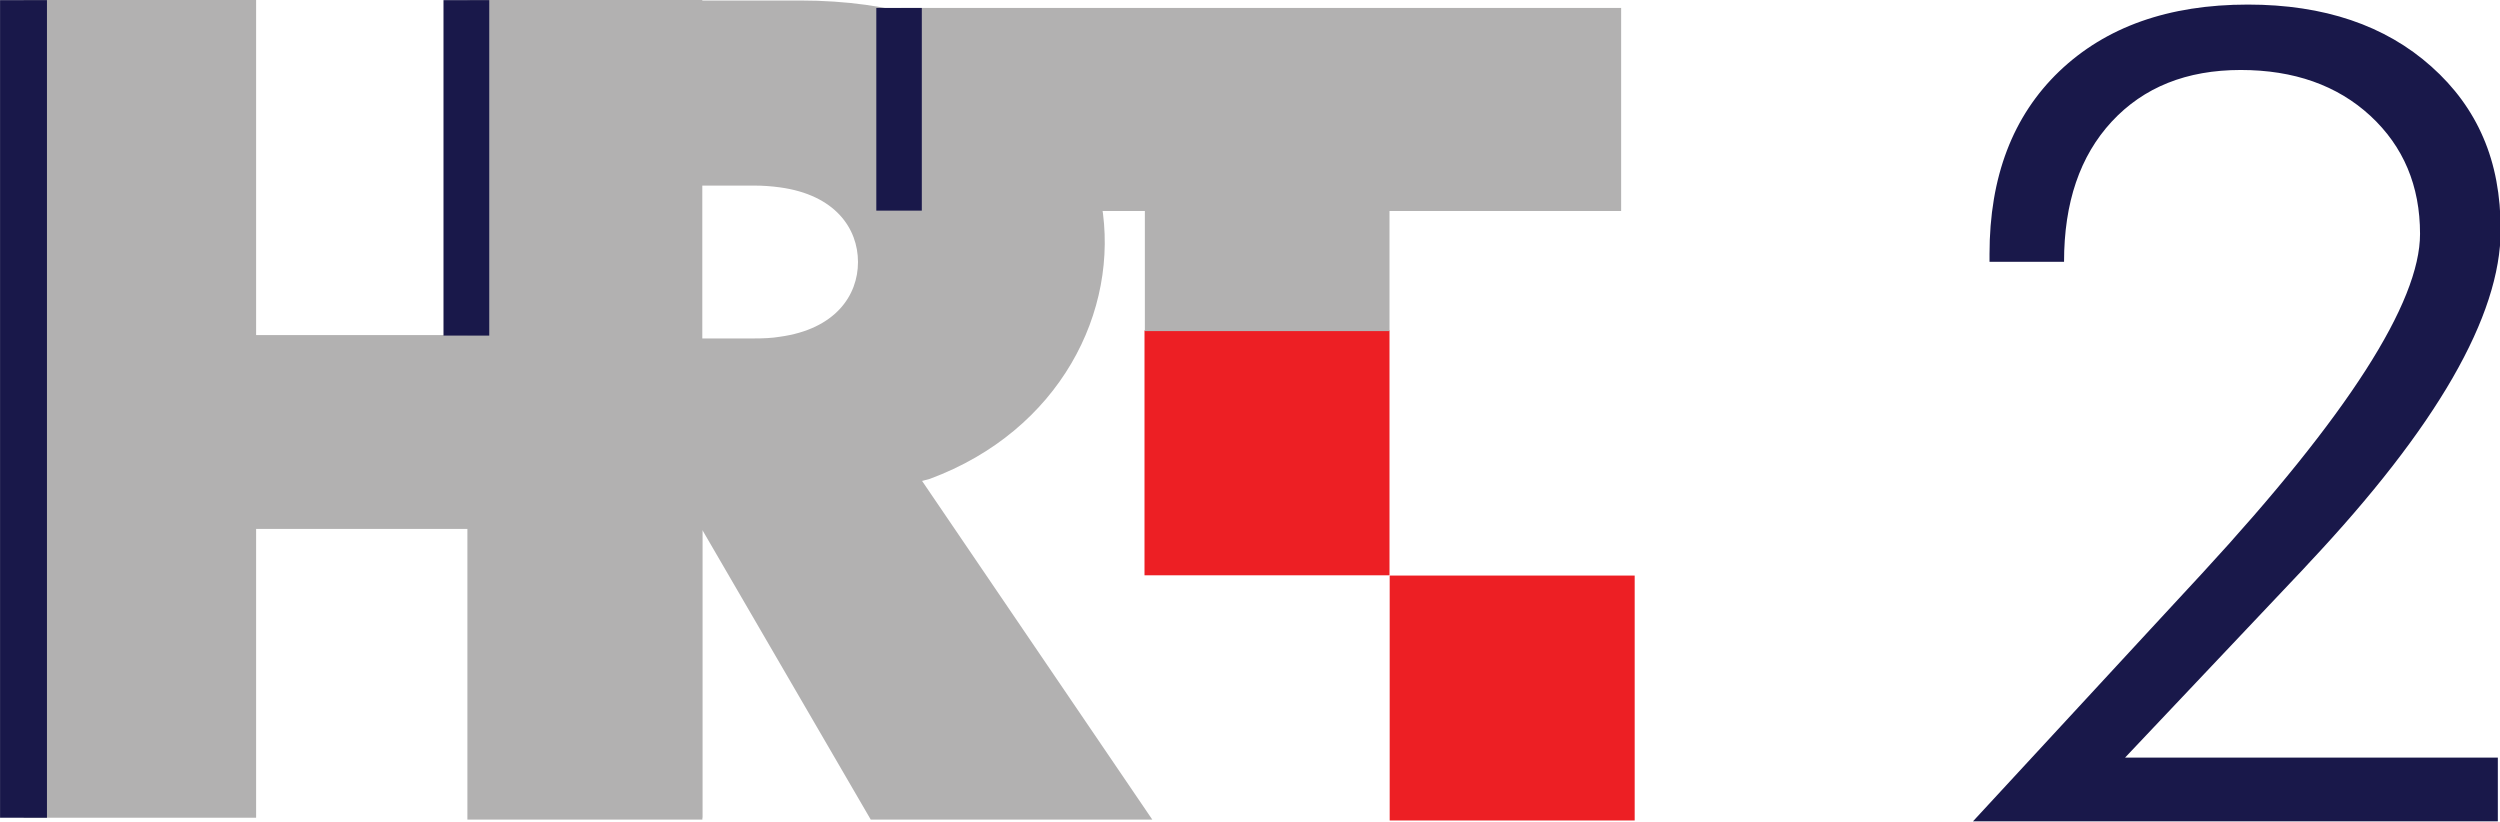
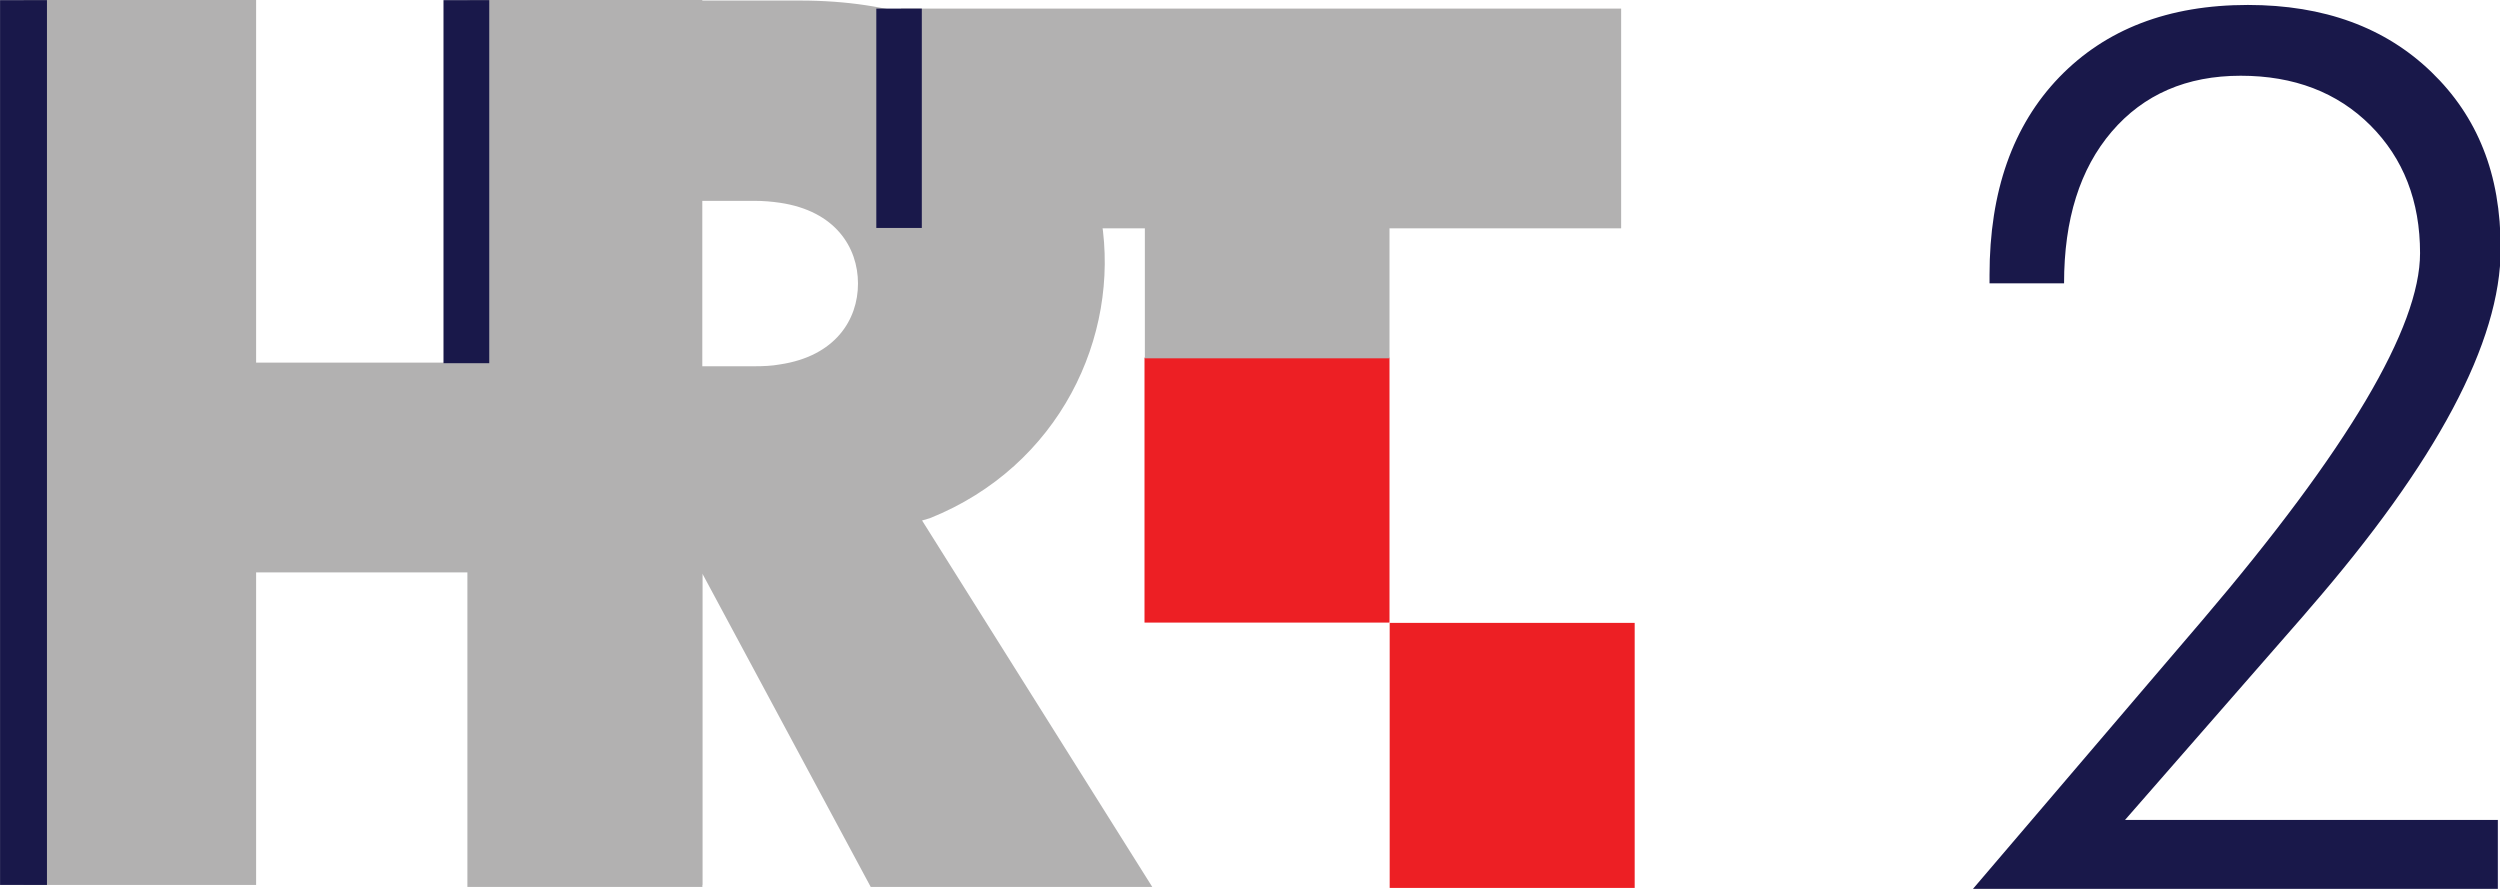
- <svg xmlns="http://www.w3.org/2000/svg" width="200mm" height="65.711mm" version="1.1" viewBox="0 0 200 65.711">
+ <svg xmlns="http://www.w3.org/2000/svg" width="200mm" height="71.113mm" version="1.1" viewBox="0 0 200 71.113">
  <defs>
    <clipPath id="a">
      <path d="m322.38 596.93h28.245v9.278h-28.245z" />
    </clipPath>
  </defs>
-   <g transform="translate(541.68 -285.16)">
+   <g transform="matrix(1 0 0 1.0822 541.68 -308.6)">
    <g transform="matrix(.75591 0 0 .75591 -605.9 249.11)">
      <g transform="matrix(9.3674,0,0,-9.3674,-2934.9,5726.3)">
        <path d="m335.31 599.71h2.768v2.766h-2.768z" fill="#ed1f24" Googl="true" />
        <path d="m338.08 596.94h2.768v2.767h-2.768z" fill="#ed1f24" />
        <g transform="translate(327.69,606.21)">
          <path d="m0 0v-3.786h-2.417v3.786h-2.626v-9.239h2.626v3.263h2.417v-3.263h2.624v9.239z" fill="#b2b1b1" />
        </g>
        <g clip-path="url(#a)">
          <g transform="translate(327.66,596.95)">
            <path d="m0 0v9.254h3.53v-2.111c-0.089 0.012-0.185 0.02-0.291 0.02h-0.592v-1.727h0.592c0.106 0 0.202 4e-3 0.291 0.019v-3.689l-0.875 1.505v-3.271zm3.53 9.254h0.23c4.192 0 4.397-4.316 1.466-5.404-4e-3 0-0.085-0.024-0.089-0.024l2.601-3.826h-3.181l-1.027 1.766v3.689c0.627 0.086 0.883 0.467 0.883 0.844 0 0.378-0.256 0.759-0.883 0.844z" fill="#b2b1b1" />
          </g>
          <g transform="translate(332.56,606.12)">
            <path d="m0 0h8.135v-2.294h-2.617v-1.357h-2.764v1.357h-2.754z" fill="#b2b1b1" />
          </g>
          <path d="m322.38 606.21h0.53v-9.239h-0.53z" fill="#19184a" />
          <path d="m327.39 606.21h0.517v-3.792h-0.517z" fill="#19184a" />
          <path d="m332.28 606.12h0.514v-2.29h-0.514z" fill="#19184a" />
          <g transform="translate(350.6,597.65)">
-             <path d="m0 0v-0.723h-5.933l1.992 2.156 0.604 0.653c1.639 1.778 2.458 3.055 2.458 3.831 0 0.543-0.187 0.988-0.561 1.334-0.374 0.345-0.864 0.518-1.465 0.518-0.612 0-1.097-0.195-1.457-0.583-0.36-0.389-0.539-0.916-0.539-1.584h-0.842v0.088c0 0.872 0.263 1.56 0.787 2.063 0.526 0.503 1.236 0.755 2.132 0.755 0.861 0 1.553-0.235 2.074-0.701 0.26-0.232 0.456-0.499 0.586-0.803 0.131-0.303 0.196-0.65 0.196-1.042 0-0.972-0.723-2.228-2.168-3.765l-0.057-0.062-2.019-2.135z" fill="#19184a" />
+             <path d="m1.565e-4 0v-0.723h-5.933l1.992 2.156 0.604 0.653c1.639 1.778 2.458 3.055 2.458 3.831 0 0.543-0.187 0.988-0.561 1.334-0.374 0.345-0.864 0.518-1.465 0.518-0.612 0-1.097-0.195-1.457-0.583-0.36-0.389-0.539-0.916-0.539-1.584h-0.842v0.088c0 0.872 0.263 1.56 0.787 2.063 0.526 0.503 1.236 0.755 2.132 0.755 0.861 0 1.553-0.235 2.074-0.701 0.26-0.232 0.456-0.499 0.586-0.803 0.131-0.303 0.196-0.65 0.196-1.042 0-0.972-0.723-2.228-2.168-3.765l-0.057-0.062-2.019-2.135z" fill="#19184a" />
          </g>
        </g>
      </g>
    </g>
  </g>
</svg>
